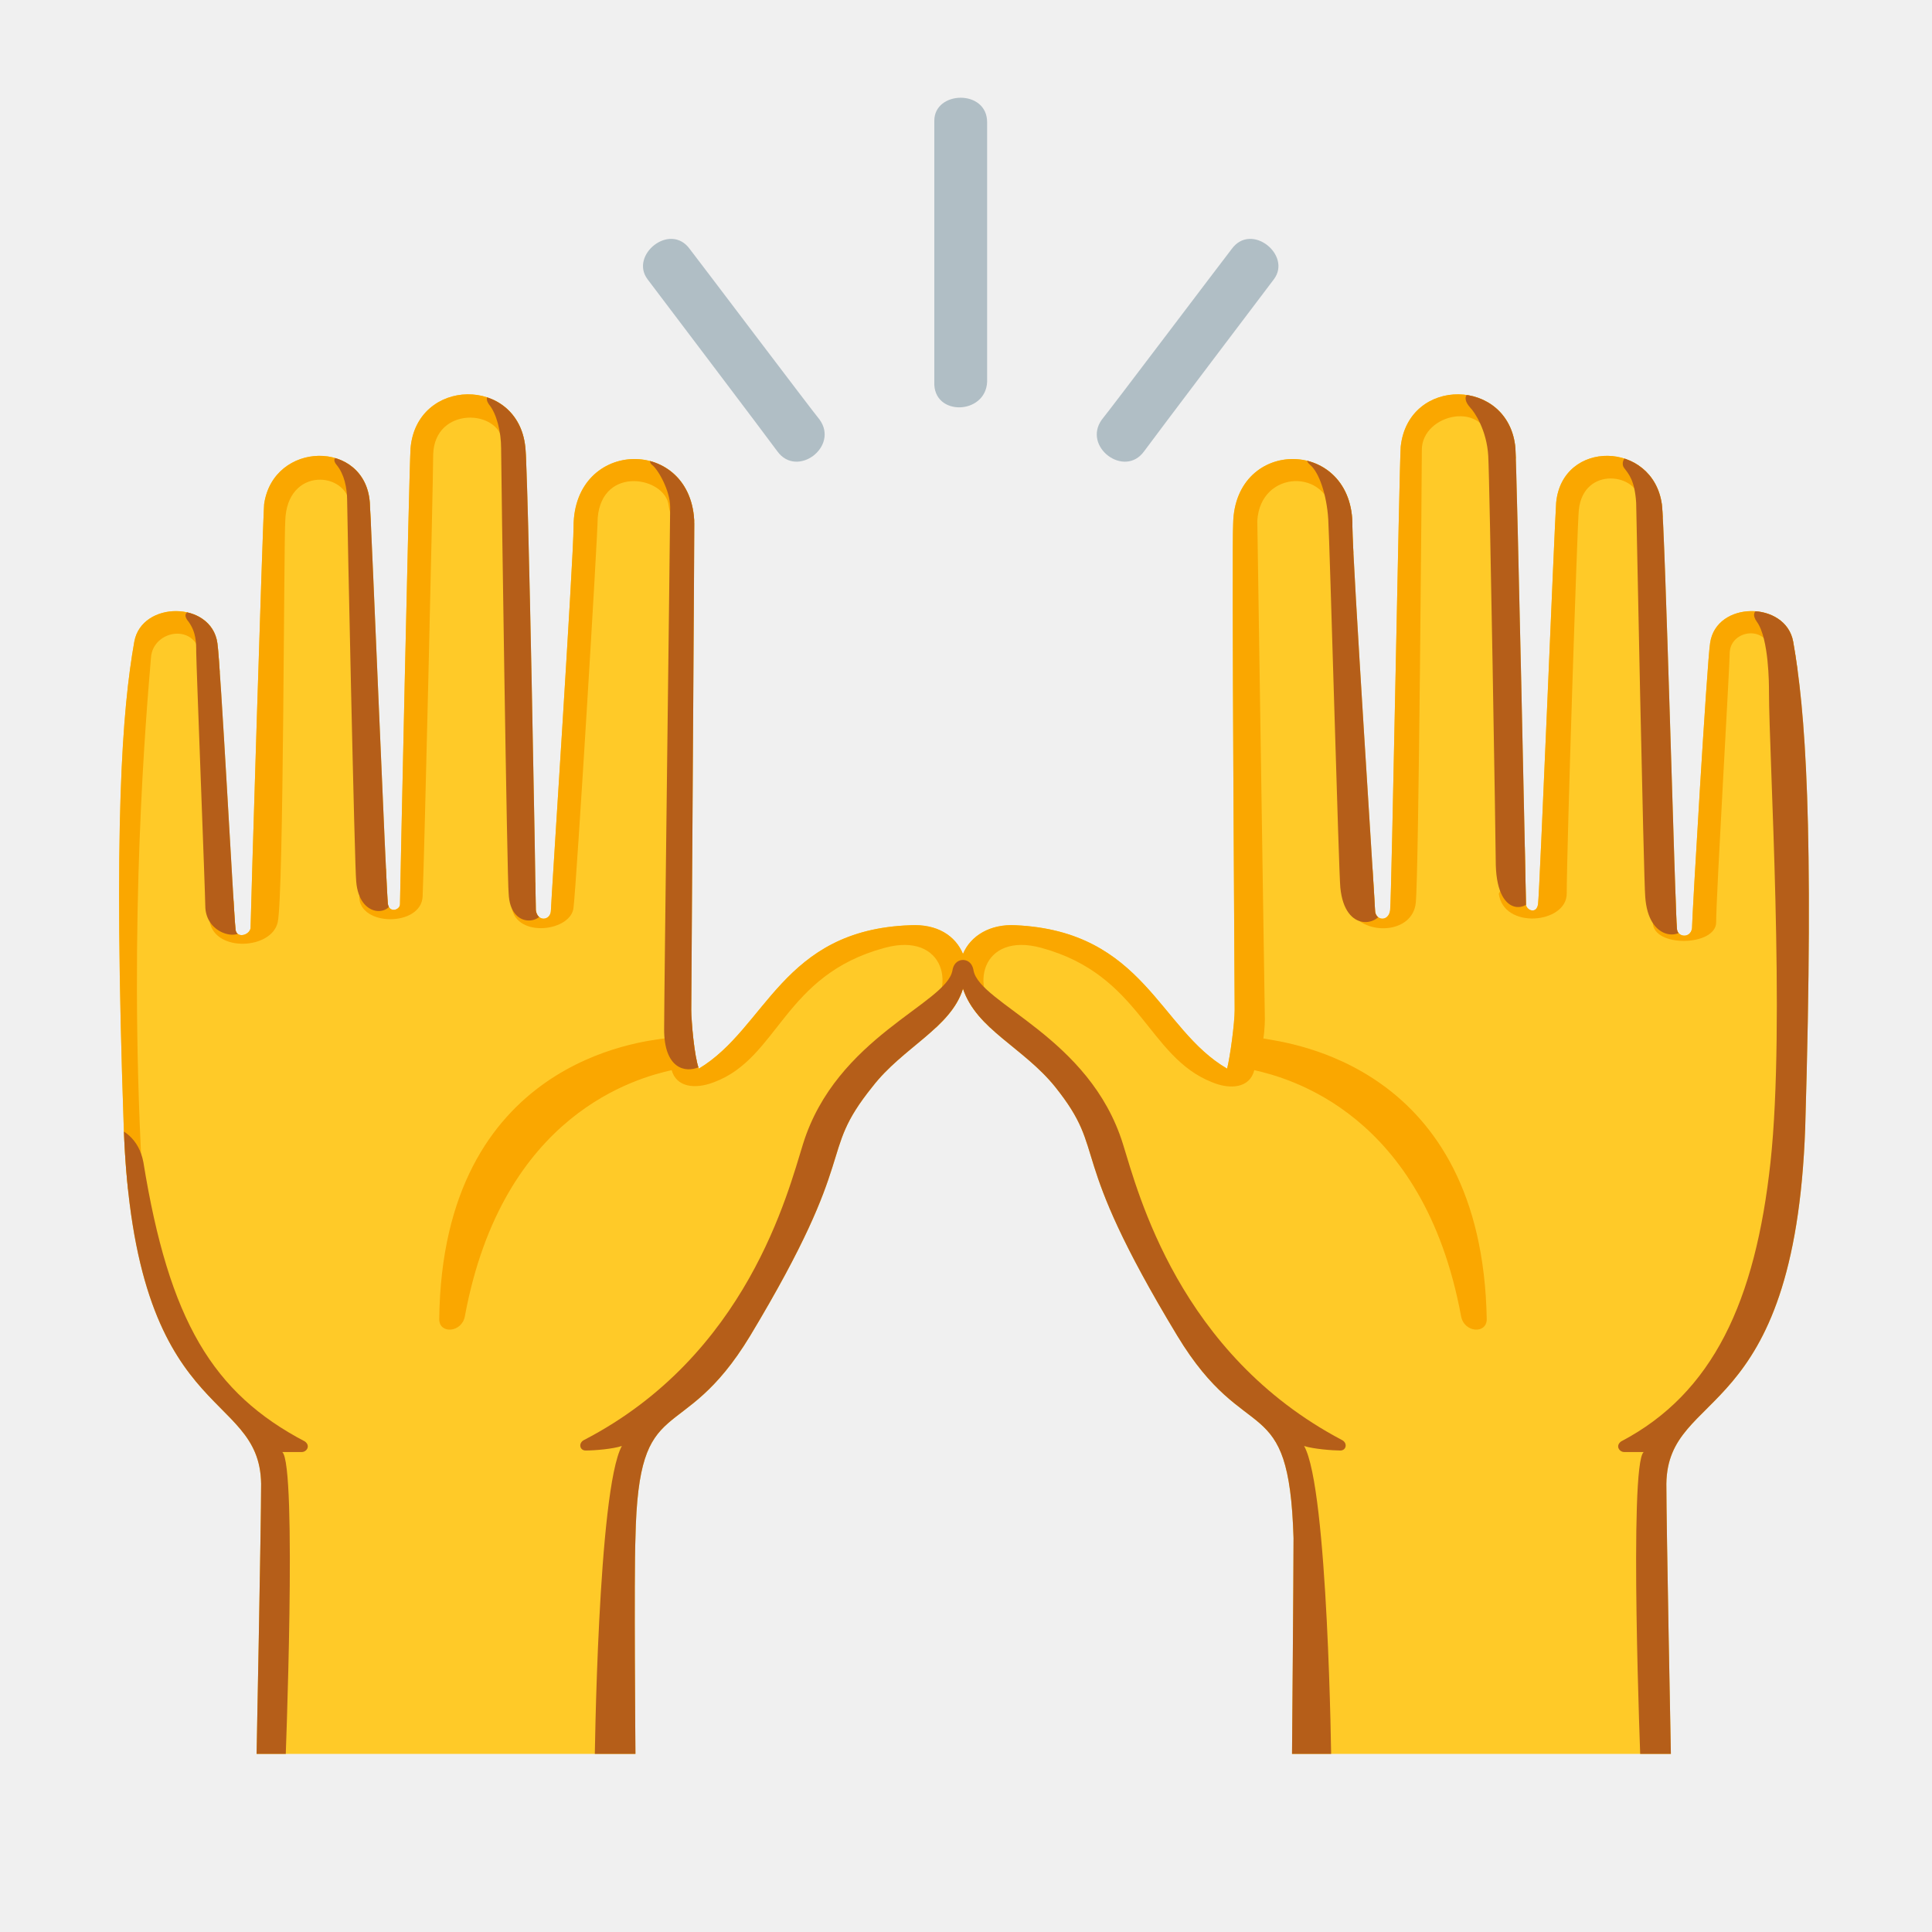
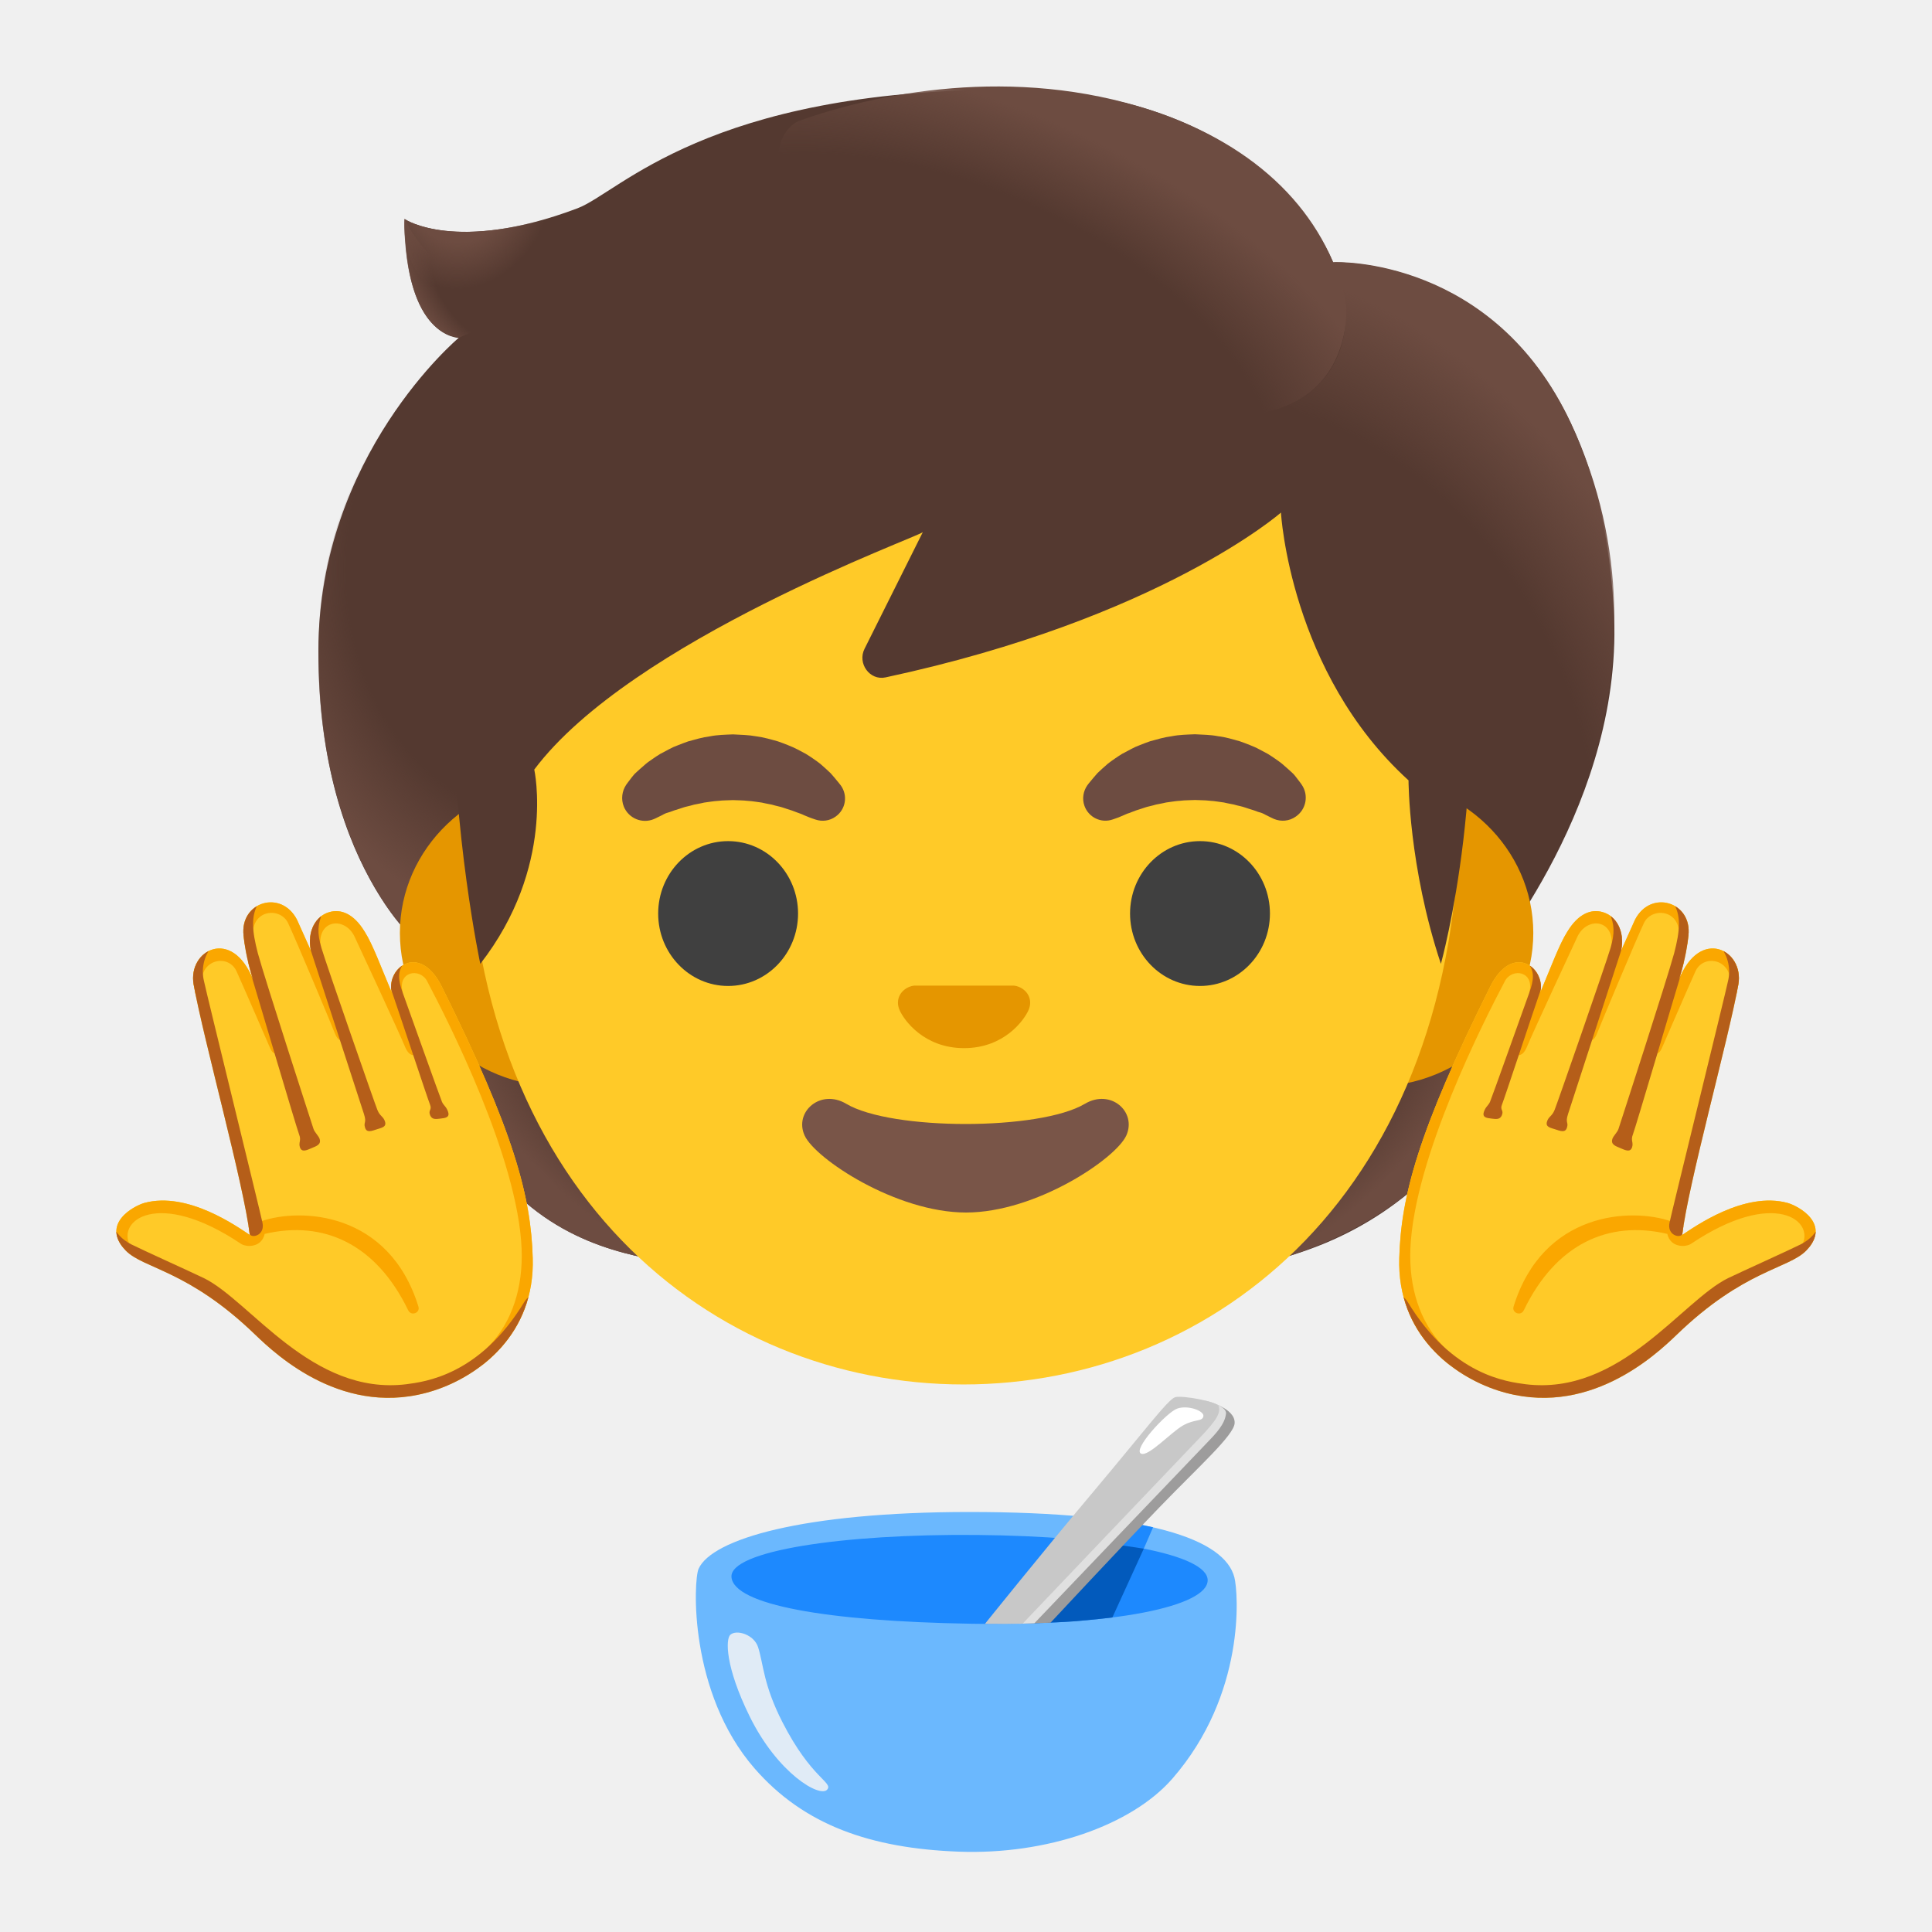
- <svg xmlns="http://www.w3.org/2000/svg" xmlns:xlink="http://www.w3.org/1999/xlink" version="1.1" id="Layer_2_00000169548220667960195140000007462843148822943873_" x="0px" y="0px" viewBox="0 0 128 128" style="enable-background:new 0 0 128 128;" xml:space="preserve">
-   <path style="fill:#FFCA28;" d="M110.4,98.3c0,2.7,0.3,17.9,0.3,17.9c-3.6,0-25.1,0-25.1,0s0.1-11.9,0.1-14.3  c-0.3-10-3.1-5.8-7.7-13.4c-7.5-12.4-4.5-12-8.1-16.5c-2.1-2.6-5.2-3.8-6.1-6.5c-0.8,2.6-4,3.9-6,6.5c-3.7,4.6-0.7,4.2-8.1,16.5  c-4.6,7.6-7.4,3.4-7.6,13.4c-0.1,2.4,0,14.3,0,14.3s-21.5,0-25.1,0c0,0,0.3-15.2,0.3-17.9c-0.1-6.4-8.4-3.8-9.1-23.6  C7.5,54.6,8.1,47,8.9,42.5c0.5-2.7,5.1-2.7,5.5,0.1c0.2,1.2,1.1,18.2,1.2,18.9c0,0.7,0.9,0.5,1,0c0-0.6,0.8-26.8,0.9-28.1  c0.6-4.2,6.7-4.3,7-0.1c0.1,1.3,1.1,26,1.2,26.6s0.8,0.4,0.8,0s0.6-28.6,0.7-30.2c0.4-4.7,7.1-4.8,7.6-0.1  c0.2,1.4,0.7,29.9,0.7,30.7c0.1,0.8,1,0.7,1,0c0-0.4,1.5-23.3,1.5-25.4c0-5.9,7.9-6,8-0.2c0,1.7-0.2,31.4-0.2,32.2s0.2,3.1,0.5,3.9  c4.5-2.7,5.5-9.2,14-9.5c1.8-0.1,3,0.7,3.5,1.9c0.5-1.2,1.8-2,3.5-1.9c8.5,0.4,9.5,6.9,14,9.5c0.2-0.8,0.5-3,0.5-3.9  s-0.2-30.6-0.1-32.2c0.1-5.8,8-5.7,7.9,0.2c0,2.1,1.5,25,1.5,25.4c0,0.7,0.9,0.8,1,0s0.6-29.2,0.7-30.7c0.5-4.7,7.2-4.6,7.6,0.1  c0.1,1.6,0.7,29.8,0.7,30.2s0.7,0.7,0.8,0c0.1-0.6,1.1-25.3,1.2-26.6c0.4-4.2,6.4-4.1,7,0.1c0.2,1.2,0.9,27.5,1,28.1  c0,0.6,0.9,0.7,1,0c0-0.7,1-17.7,1.2-18.9c0.4-2.8,5-2.8,5.5-0.1c0.8,4.5,1.4,12,0.8,32.2C118.9,94.5,110.5,91.9,110.4,98.3z" />
+ <svg xmlns="http://www.w3.org/2000/svg" xmlns:xlink="http://www.w3.org/1999/xlink" viewBox="-25.5 -4.3 179.0 179.0">
+   <style>.mark{fill:none;stroke:#FF3D71;stroke-width:4.2;paint-order:stroke;filter:drop-shadow(0 0 1.5px #fff);transform-box:fill-box;transform-origin:center;animation:mark 1.6s ease-in-out infinite}@keyframes mark{0%,100%{opacity:.45;transform:scale(.9)}50%{opacity:1;transform:scale(1.08)}}.hand{animation:tap 1.6s ease-in-out infinite}@keyframes tap{0%,100%{transform:translate(0,0)}50%{transform:translate(-2.5px,0)}}.spoon,.sip,.palm{transform-box:view-box}.spoon{animation:feed 1.6s ease-in-out infinite}@keyframes feed{0%,100%{transform:translate(5px,7px)}50%{transform:translate(0,0)}}.sip{animation:sip 2s ease-in-out infinite}@keyframes sip{0%,100%{transform:rotate(10deg)}50%{transform:rotate(-6deg)}}.palm{animation:twist .9s ease-in-out infinite alternate}@keyframes twist{from{transform:rotate(-14deg)}to{transform:rotate(14deg)}}.wave,.wag,.nod,.shake,.bow{transform-box:view-box}.wave{animation:wave 1s ease-in-out infinite alternate}@keyframes wave{from{transform:rotate(-16deg)}to{transform:rotate(14deg)}}.wag{animation:wag .5s ease-in-out infinite alternate}@keyframes wag{from{transform:rotate(-16deg)}to{transform:rotate(16deg)}}.nod{animation:nod 1s ease-in-out infinite}@keyframes nod{0%,100%{transform:translateY(0) rotate(0)}50%{transform:translateY(5px) rotate(0) scaleY(.97)}}.shake{animation:shake 1s ease-in-out infinite}@keyframes shake{0%,100%{transform:rotate(0)}25%{transform:rotate(-7deg)}75%{transform:rotate(7deg)}}.bow{animation:bow 2.2s ease-in-out infinite}@keyframes bow{0%,60%,100%{transform:rotate(0) translateY(0)}30%{transform:translateY(5px) rotate(0)}}.bubble{transform-box:fill-box;transform-origin:center;animation:bubble 2.4s ease-in infinite;opacity:0}@keyframes bubble{0%{opacity:0;transform:translate(0,0) scale(.6)}15%{opacity:1}100%{opacity:0;transform:translate(4px,-46px) scale(1.2)}}@media (prefers-reduced-motion:reduce){.mark,.hand,.spoon,.sip,.palm,.wave,.wag,.nod,.shake,.bow,.bubble{animation:none}}</style>
  <g>
-     <g>
-       <defs>
-         <path id="SVGID_1_" d="M110.4,98.3c0,2.7,0.3,17.9,0.3,17.9c-3.6,0-25.1,0-25.1,0s0.1-11.9,0.1-14.3c-0.3-10-3.1-5.8-7.7-13.4     c-7.5-12.4-4.5-12-8.1-16.5c-2.1-2.6-5.2-3.8-6.1-6.5c-0.8,2.6-4,3.9-6,6.5c-3.7,4.6-0.7,4.2-8.1,16.5c-4.6,7.6-7.4,3.4-7.6,13.4     c-0.1,2.4,0,14.3,0,14.3s-21.5,0-25.1,0c0,0,0.3-15.2,0.3-17.9c-0.1-6.4-8.4-3.8-9.1-23.6C7.5,54.6,8.1,47,8.9,42.5     c0.5-2.7,5.1-2.7,5.5,0.1c0.2,1.2,1.1,18.2,1.2,18.9c0,0.7,0.9,0.5,1,0c0-0.6,0.8-26.8,0.9-28.1c0.6-4.2,6.7-4.3,7-0.1     c0.1,1.3,1.1,26,1.2,26.6s0.8,0.4,0.8,0s0.6-28.6,0.7-30.2c0.4-4.7,7.1-4.8,7.6-0.1c0.2,1.4,0.7,29.9,0.7,30.7c0.1,0.8,1,0.7,1,0     c0-0.4,1.5-23.3,1.5-25.4c0-5.9,7.9-6,8-0.2c0,1.7-0.2,31.4-0.2,32.2s0.2,3.1,0.5,3.9c4.5-2.7,5.5-9.2,14-9.5     c1.8-0.1,3,0.7,3.5,1.9c0.5-1.2,1.8-2,3.5-1.9c8.5,0.4,9.5,6.9,14,9.5c0.2-0.8,0.5-3,0.5-3.9s-0.2-30.6-0.1-32.2     c0.1-5.8,8-5.7,7.9,0.2c0,2.1,1.5,25,1.5,25.4c0,0.7,0.9,0.8,1,0s0.6-29.2,0.7-30.7c0.5-4.7,7.2-4.6,7.6,0.1     c0.1,1.6,0.7,29.8,0.7,30.2s0.7,0.7,0.8,0c0.1-0.6,1.1-25.3,1.2-26.6c0.4-4.2,6.4-4.1,7,0.1c0.2,1.2,0.9,27.5,1,28.1     c0,0.6,0.9,0.7,1,0c0-0.7,1-17.7,1.2-18.9c0.4-2.8,5-2.8,5.5-0.1c0.8,4.5,1.4,12,0.8,32.2C118.9,94.5,110.5,91.9,110.4,98.3z" />
-       </defs>
-       <clipPath id="SVGID_00000132064898914616785590000005503933378243549573_">
-         <use xlink:href="#SVGID_1_" style="overflow:visible;" />
-       </clipPath>
-       <g style="clip-path:url(#SVGID_00000132064898914616785590000005503933378243549573_);">
-         <path style="fill:#FAA700;" d="M98.5,87.4c0,1-1.5,0.9-1.7-0.2c-2.5-13.5-11.5-15.8-13.7-16.3c-0.3,1.2-1.6,1.3-2.8,0.8     C76,70,75.6,64.6,69,62.8c-4-1.1-4.9,2.7-2.6,4.7l-2.6,1.9l-2.6-1.9c2.3-2,1.4-5.8-2.6-4.7c-6.7,1.8-7,7.3-11.3,8.9     c-1.3,0.5-2.5,0.3-2.8-0.8c-2.2,0.5-11.2,2.8-13.7,16.3c-0.2,1.1-1.7,1.2-1.7,0.2C29.3,70.2,42.7,69,44,68.8s12-11.4,12-11.4     l7.8,0.8l7.8-0.8c0,0,5.6,5.9,9.2,9.2l-1.5-32.7l3.2-5.5l7.2-0.2l1,10.3l-2.4-4.3c-0.3-3.2-4.8-3.1-5,0.3l0.5,33     c0,0,0,0.7-0.1,1.3C85.3,69.1,98.2,70.5,98.5,87.4z" />
-         <path style="fill:#FAA700;" d="M89.5,60.4c0.9,1.6,4.1,1.5,4.3-0.6c0.2-2,0.4-29,0.4-30c0-2.4,4.3-3.4,4.6-0.2c0,0,2.5,1.8,2.4,0     c0-1.8-0.8-5-4.6-4.8c-3.8,0.2-5.1,2.2-5.2,4.4s-0.1,27.7-0.1,27.7L89.5,60.4z" />
-         <path style="fill:#FAA700;" d="M99.3,59.2c0.3,2.4,4.5,2,4.5,0c0-3,0.7-24.5,0.8-25.4c0.3-3,4-2.4,4-0.6c0,1.7,2.6,1.3,2.5,0     s-1.2-4.1-4.4-4c-3.3,0.2-4.6,1.3-4.7,3.2s-0.7,23.2-0.7,23.2L99.3,59.2z" />
-         <path style="fill:#FAA700;" d="M109.5,61.1c0,1.7,4.2,1.6,4.2,0c0-1.8,0.9-17,0.9-17.9c0.1-1.5,2.5-1.8,2.7,0     c0.2,2.1,2.4,1.2,2.4,0.3s0-4.3-3.6-4.2s-4.4,2-4.4,3.4s-0.4,15.9-0.4,15.9L109.5,61.1z" />
-         <path style="fill:#FAA700;" d="M13.3,43.6c-0.2-2.4-3.2-1.9-3.3,0c-0.3,3.6-1.5,17.2-0.6,33.9c0.1,1.3-2.1,2.2-2.3,0.1     c-0.3-3.2-0.4-38.1-0.4-38.1l7.7-1.5l1.3,5.9l-1.8,1L13.3,43.6z" />
-         <path style="fill:#FAA700;" d="M13.9,61.1c0.4,2,4.1,1.8,4.5,0s0.4-25.3,0.5-26.6c0.1-3.6,4.1-3.3,4.3-1c0.2,2.1,2.3,1.4,2.2-0.2     c0-1.6-1.2-4.4-4.2-4.3s-5.5,2.4-5.5,4.6S16,59.2,16,59.2L13.9,61.1z" />
-         <path style="fill:#FAA700;" d="M23.8,59.4c0,2,4.1,2,4.2,0s0.7-27.6,0.7-29.3c0.1-3.2,4.4-3,4.6-0.8s2.6,1.5,2.6,0     c0-1.4-1-4.7-4.9-4.5s-5.1,2.8-5.2,4c-0.1,1.2,0,28.5,0,28.5L23.8,59.4z" />
-         <path style="fill:#FAA700;" d="M33.9,60.1c0.3,2.1,4,1.6,4.1,0c0.2-1.6,1.6-24.6,1.6-25.8c0.3-3.5,4.5-2.7,4.7-0.8     c0.3,2,2.2,1.3,2.3,0c0-1.3-1.4-4.7-4.5-4.5s-5,1.8-5.2,4s-1.1,25.1-1.1,25.1L33.9,60.1z" />
+     <g id="f_hairGroup_2_">
+       <path id="f_hair_4_" style="fill:#543930;" d="M28,15c-11.23,4.24-16,1-16,1c0,11,5,11,5,11S4,37.89,4,56   c0,21,10.49,28.22,10.49,28.22c0.54,0.56,1.41,1.83,1.41,1.83s0.3,1.53,0.29,2.31C16.12,93.84,16,100,22,106s13.19,6.22,16,7   c6.18,1.72,40.04,1.06,47.15,0.59c8.85-0.59,16.28-3.57,22.14-9.43c7.44-7.44,4.29-17.48,4.69-18.57   c0.4-1.1,13.12-15.62,12.03-33.58c-2-33-26-32-26-32S92,4,68,4C40,4,31.93,13.52,28,15z" />
+       <g id="f_hairHighlights_2_">
+         <radialGradient id="f_SVGID_1_" cx="628.717" cy="33.995" r="33.722" gradientTransform="matrix(-0.8776 0.4793 -0.3113 -0.57 643.6991 -187.9951)" gradientUnits="userSpaceOnUse">
+           <stop offset="0.728" style="stop-color:#6D4C41;stop-opacity:0" />
+           <stop offset="1" style="stop-color:#6D4C41" />
+         </radialGradient>
+         <path style="fill:url(#f_SVGID_1_);" d="M64.03,114.11c11.02,0.06,21.72,0.25,25.1-0.68c2.82-0.78,11.05-2.42,17.84-8.95    c5.12-4.93,6.23-11.84,4.57-17.96C111.36,85.84,64.03,114.11,64.03,114.11z" />
+         <radialGradient id="f_SVGID_2_" cx="46.755" cy="34.369" r="34.005" gradientTransform="matrix(0.8776 0.4793 0.3113 -0.57 -4.9738 90.8076)" gradientUnits="userSpaceOnUse">
+           <stop offset="0.728" style="stop-color:#6D4C41;stop-opacity:0" />
+           <stop offset="1" style="stop-color:#6D4C41" />
+         </radialGradient>
+         <path style="fill:url(#f_SVGID_2_);" d="M64.03,114.11C53.01,114.17,41.38,113.94,38,113c-2.82-0.78-10-1-16-7    s-5.88-12.16-5.81-17.64c0.01-0.69-0.22-1.95-0.28-2.25L16,86L64.03,114.11z" />
+         <radialGradient id="f_SVGID_3_" cx="26.619" cy="80.139" r="34.328" gradientTransform="matrix(0.0746 -0.9972 -0.8311 -0.0622 91.2358 79.3913)" gradientUnits="userSpaceOnUse">
+           <stop offset="0.699" style="stop-color:#6D4C41;stop-opacity:0" />
+           <stop offset="1" style="stop-color:#6D4C41" />
+         </radialGradient>
+         <path style="fill:url(#f_SVGID_3_);" d="M11.56,81.33c0,0,9.54-13.31,12.39-21.13c0.58-1.58,2.44-22.49,1.55-25.16    C23.84,30.02,21.76,23.41,17,27C7.99,35.55,4.49,45.1,4.07,53.75C3.33,68.96,8.89,78.19,11.56,81.33z" />
+       </g>
+     </g>
+     <g id="f_ears">
+       <path style="fill:#E59600;" d="M101.77,67.91H91.6H36.51H26.34c-8.13,0-14.79,6.4-14.79,14.23s6.65,14.23,14.79,14.23h10.17H91.6   h10.17c8.13,0,14.79-6.4,14.79-14.23S109.9,67.91,101.77,67.91z" />
+     </g>
+     <g id="f_head">
+       <path style="fill:#FFCA28;" d="M63.77,9.21L63.77,9.21L63.77,9.21c-23.86,0-45.96,25.07-45.96,61.14   c0,35.88,22.77,53.62,45.96,53.62s45.96-17.74,45.96-53.62C109.73,34.28,87.63,9.21,63.77,9.21z" />
+     </g>
+     <path id="f_nose" style="fill:#E59600;" d="M68.89,87.13c-0.14-0.06-0.28-0.09-0.42-0.11h-9.3c-0.14,0.02-0.28,0.05-0.42,0.11  c-0.84,0.34-1.31,1.21-0.91,2.14s2.25,3.54,5.98,3.54c3.73,0,5.58-2.61,5.98-3.54C70.2,88.34,69.73,87.47,68.89,87.13z" />
+     <g id="f_eyebrows">
+       <path style="fill:#6D4C41;" d="M32.51,68.42c0,0,0.17-0.25,0.5-0.67c0.09-0.1,0.16-0.21,0.28-0.34c0.14-0.14,0.31-0.28,0.48-0.44   c0.18-0.15,0.37-0.32,0.57-0.5c0.2-0.17,0.41-0.3,0.63-0.46c0.22-0.15,0.45-0.31,0.7-0.46c0.26-0.14,0.52-0.28,0.79-0.42   c0.27-0.15,0.56-0.28,0.87-0.39c0.3-0.12,0.61-0.24,0.93-0.35c0.65-0.18,1.32-0.38,2.02-0.47c0.7-0.14,1.42-0.15,2.14-0.18   c0.72,0.04,1.44,0.05,2.14,0.18c0.7,0.09,1.38,0.29,2.02,0.47c0.32,0.11,0.63,0.23,0.93,0.35c0.3,0.12,0.59,0.24,0.87,0.39   c0.27,0.14,0.54,0.29,0.79,0.42c0.25,0.15,0.48,0.31,0.7,0.46c0.22,0.16,0.43,0.29,0.62,0.45c0.18,0.16,0.36,0.32,0.52,0.46   c0.16,0.15,0.31,0.28,0.44,0.41c0.13,0.14,0.24,0.27,0.34,0.39c0.4,0.47,0.61,0.75,0.61,0.75c0.67,0.93,0.46,2.22-0.47,2.88   c-0.56,0.41-1.26,0.49-1.88,0.28l-0.38-0.13c0,0-0.25-0.09-0.65-0.26c-0.1-0.04-0.2-0.1-0.32-0.14c-0.13-0.04-0.25-0.09-0.39-0.14   c-0.27-0.11-0.58-0.22-0.92-0.32c-0.17-0.05-0.34-0.12-0.52-0.17c-0.19-0.04-0.37-0.09-0.57-0.14c-0.1-0.03-0.19-0.05-0.29-0.08   c-0.1-0.02-0.2-0.04-0.31-0.06c-0.21-0.03-0.41-0.09-0.62-0.13c-0.43-0.05-0.86-0.14-1.31-0.16c-0.45-0.06-0.9-0.04-1.36-0.07   c-0.46,0.03-0.91,0.01-1.36,0.07c-0.45,0.02-0.88,0.11-1.31,0.16c-0.21,0.04-0.41,0.1-0.62,0.13c-0.1,0.02-0.21,0.04-0.31,0.06   c-0.1,0.03-0.19,0.05-0.29,0.08c-0.19,0.05-0.38,0.1-0.57,0.14c-0.18,0.05-0.35,0.12-0.52,0.17c-0.17,0.05-0.33,0.1-0.48,0.15   c-0.13,0.05-0.26,0.09-0.38,0.14c-0.12,0.04-0.24,0.08-0.36,0.11c-0.13,0.05-0.27,0.13-0.38,0.19c-0.47,0.24-0.75,0.36-0.75,0.36   c-1.08,0.45-2.33-0.06-2.78-1.15C32.02,69.75,32.13,68.99,32.51,68.42z" />
+       <path style="fill:#6D4C41;" d="M92.55,71.58c0,0-0.28-0.12-0.75-0.36c-0.11-0.06-0.25-0.14-0.38-0.19   c-0.12-0.03-0.23-0.07-0.36-0.11c-0.12-0.04-0.25-0.09-0.38-0.14c-0.15-0.05-0.32-0.1-0.48-0.15c-0.17-0.05-0.34-0.12-0.52-0.17   c-0.18-0.05-0.37-0.1-0.57-0.14c-0.1-0.03-0.19-0.05-0.29-0.08c-0.1-0.02-0.2-0.04-0.31-0.06c-0.21-0.03-0.41-0.09-0.62-0.13   c-0.43-0.05-0.86-0.14-1.31-0.16c-0.45-0.06-0.9-0.04-1.36-0.07c-0.46,0.03-0.91,0.01-1.36,0.07c-0.45,0.02-0.88,0.11-1.31,0.16   c-0.21,0.04-0.41,0.1-0.62,0.13c-0.1,0.02-0.21,0.04-0.31,0.06c-0.1,0.03-0.19,0.05-0.29,0.08c-0.19,0.05-0.38,0.1-0.57,0.14   c-0.18,0.05-0.35,0.12-0.52,0.17c-0.34,0.1-0.65,0.21-0.92,0.32c-0.14,0.05-0.26,0.11-0.39,0.14c-0.12,0.05-0.22,0.1-0.32,0.14   c-0.39,0.18-0.64,0.26-0.64,0.26l-0.37,0.13c-1.08,0.38-2.25-0.19-2.63-1.27c-0.23-0.66-0.1-1.36,0.27-1.89c0,0,0.2-0.28,0.61-0.75   c0.1-0.12,0.21-0.25,0.34-0.39c0.13-0.13,0.29-0.26,0.44-0.41c0.16-0.14,0.34-0.3,0.52-0.46c0.19-0.16,0.4-0.29,0.62-0.45   c0.22-0.15,0.45-0.31,0.7-0.46c0.26-0.14,0.52-0.28,0.79-0.42c0.27-0.15,0.56-0.28,0.86-0.39c0.3-0.12,0.61-0.24,0.93-0.35   c0.65-0.18,1.32-0.38,2.02-0.47c0.7-0.14,1.42-0.15,2.14-0.18c0.72,0.04,1.44,0.04,2.14,0.18c0.7,0.08,1.38,0.29,2.02,0.47   c0.32,0.11,0.63,0.23,0.93,0.35c0.3,0.12,0.59,0.24,0.86,0.39c0.27,0.14,0.54,0.29,0.79,0.42c0.25,0.15,0.48,0.31,0.7,0.46   c0.22,0.16,0.43,0.29,0.63,0.46c0.2,0.17,0.39,0.34,0.57,0.5c0.17,0.16,0.34,0.3,0.48,0.44c0.12,0.13,0.2,0.24,0.28,0.34   c0.33,0.41,0.5,0.67,0.5,0.67c0.66,0.97,0.41,2.29-0.56,2.95C93.95,71.79,93.18,71.84,92.55,71.58z" />
+     </g>
+     <g id="f_eyes">
+       <ellipse style="fill:#404040;" cx="41.96" cy="80.34" rx="6.48" ry="6.71" />
+       <ellipse style="fill:#404040;" cx="85.68" cy="80.34" rx="6.48" ry="6.71" />
+     </g>
+     <path id="f_mouth" style="fill:#795548;" d="M75.01,97.97c-4.19,2.49-17.91,2.49-22.1,0c-2.4-1.43-4.86,0.76-3.86,2.94  c0.98,2.15,8.47,7.13,14.95,7.13s13.87-4.98,14.85-7.13C79.84,98.72,77.42,96.54,75.01,97.97z" />
+     <g id="f_hairGroup_1_">
+       <path id="f_hair" style="fill:#543930;" d="M64,7C44.19,7,28.92,18.32,21.7,36.48c-2.9,7.29-5.26,15.05-5.26,22.89   C16.44,73,19,85,19,85c7-9,5-18,5-18c9-12,35.82-21.64,36-22c-0.01,0.02-5.4,10.81-5.4,10.81c-0.68,1.35,0.48,2.97,1.95,2.65   C82,53,93.18,43.19,93.18,43.19S94,58,105,68c0,0,0,8,3,17c0,0,5-18,1.58-37.28c-2.25-12.66-9.52-24.83-20.04-32.67   C82.15,9.54,73.15,7,64,7z" />
+       <g id="f_hairHighlights">
+         <radialGradient id="f_SVGID_4_" cx="172.221" cy="61.128" r="46.468" gradientTransform="matrix(-0.9378 -0.3944 -0.2182 0.5285 236.4617 66.99)" gradientUnits="userSpaceOnUse">
+           <stop offset="0.699" style="stop-color:#6D4C41;stop-opacity:0" />
+           <stop offset="1" style="stop-color:#6D4C41" />
+         </radialGradient>
+         <path style="fill:url(#f_SVGID_4_);" d="M81.19,5.93c9.95,3.28,16.06,9.58,17.95,17.49c0.56,2.32,0.15,23.66-41.22-0.97    c-15.39-9.16-11.18-14.9-9.38-15.55C55.58,4.37,68.35,1.7,81.19,5.93z" />
+         <radialGradient id="f_SVGID_5_" cx="161.283" cy="92.173" r="48.129" gradientTransform="matrix(0.5235 0.852 0.6321 -0.3884 -48.207 -37.2646)" gradientUnits="userSpaceOnUse">
+           <stop offset="0.699" style="stop-color:#6D4C41;stop-opacity:0" />
+           <stop offset="1" style="stop-color:#6D4C41" />
+         </radialGradient>
+         <path style="fill:url(#f_SVGID_5_);" d="M116.24,79.21c0,0,14.72-20.84,3.79-44.33C112.9,19.58,98.42,19.93,98,20    c0,0,1.57,3.84,1.01,6.77c-0.95,5-5.11,6.44-5.11,6.44C110.28,43.19,104.7,68.74,116.24,79.21z" />
+         <radialGradient id="f_SVGID_6_" cx="183.604" cy="211.352" r="8.742" gradientTransform="matrix(0.9968 0.0796 0.0943 -1.182 -185.8959 247.3334)" gradientUnits="userSpaceOnUse">
+           <stop offset="0.58" style="stop-color:#6D4C41" />
+           <stop offset="1" style="stop-color:#6D4C41;stop-opacity:0" />
+         </radialGradient>
+         <path style="fill:url(#f_SVGID_6_);" d="M27.28,15.27c-10.55,3.77-15.23,0.81-15.26,0.73c-0.32,1.23,0.37,8.7,6.9,6.37    C21.73,21.35,27.25,15.62,27.28,15.27z" />
+         <radialGradient id="f_SVGID_7_" cx="340.305" cy="96.032" r="7.22" gradientTransform="matrix(0.6211 -0.7838 -1.2436 -0.9854 -70.4253 384.055)" gradientUnits="userSpaceOnUse">
+           <stop offset="0.702" style="stop-color:#6D4C41;stop-opacity:0" />
+           <stop offset="1" style="stop-color:#6D4C41" />
+         </radialGradient>
+         <path style="fill:url(#f_SVGID_7_);" d="M11.98,15.99c0,0.01-0.01,0.03-0.01,0.06c0,0,0,0,0,0C11.94,17.22,11.96,26.18,17,27    l7.61-3.35c-9.49-0.19-12.62-7.69-12.62-7.69S11.98,15.98,11.98,15.99z" />
      </g>
    </g>
  </g>
-   <g>
-     <g>
-       <defs>
-         <path id="SVGID_00000096045112294132284580000017024087748029761710_" d="M110.4,98.3c0,2.7,0.3,17.9,0.3,17.9     c-3.6,0-25.1,0-25.1,0s0.1-11.9,0.1-14.3c-0.3-10-3.1-5.8-7.7-13.4c-7.5-12.4-4.5-12-8.1-16.5c-2.1-2.6-5.2-3.8-6.1-6.5     c-0.8,2.6-4,3.9-6,6.5c-3.7,4.6-0.7,4.2-8.1,16.5c-4.6,7.6-7.4,3.4-7.6,13.4c-0.1,2.4,0,14.3,0,14.3s-21.5,0-25.1,0     c0,0,0.3-15.2,0.3-17.9c-0.1-6.4-8.4-3.8-9.1-23.6C7.5,54.6,8.1,47,8.9,42.5c0.5-2.7,5.1-2.7,5.5,0.1c0.2,1.2,1.1,18.2,1.2,18.9     c0,0.7,0.9,0.5,1,0c0-0.6,0.8-26.8,0.9-28.1c0.6-4.2,6.7-4.3,7-0.1c0.1,1.3,1.1,26,1.2,26.6s0.8,0.4,0.8,0s0.6-28.6,0.7-30.2     c0.4-4.7,7.1-4.8,7.6-0.1c0.2,1.4,0.7,29.9,0.7,30.7c0.1,0.8,1,0.7,1,0c0-0.4,1.5-23.3,1.5-25.4c0-5.9,7.9-6,8-0.2     c0,1.7-0.2,31.4-0.2,32.2s0.2,3.1,0.5,3.9c4.5-2.7,5.5-9.2,14-9.5c1.8-0.1,3,0.7,3.5,1.9c0.5-1.2,1.8-2,3.5-1.9     c8.5,0.4,9.5,6.9,14,9.5c0.2-0.8,0.5-3,0.5-3.9s-0.2-30.6-0.1-32.2c0.1-5.8,8-5.7,7.9,0.2c0,2.1,1.5,25,1.5,25.4     c0,0.7,0.9,0.8,1,0s0.6-29.2,0.7-30.7c0.5-4.7,7.2-4.6,7.6,0.1c0.1,1.6,0.7,29.8,0.7,30.2s0.7,0.7,0.8,0     c0.1-0.6,1.1-25.3,1.2-26.6c0.4-4.2,6.4-4.1,7,0.1c0.2,1.2,0.9,27.5,1,28.1c0,0.6,0.9,0.7,1,0c0-0.7,1-17.7,1.2-18.9     c0.4-2.8,5-2.8,5.5-0.1c0.8,4.5,1.4,12,0.8,32.2C118.9,94.5,110.5,91.9,110.4,98.3z" />
-       </defs>
-       <clipPath id="SVGID_00000175315129199439344700000004832878553144095884_">
-         <use xlink:href="#SVGID_00000096045112294132284580000017024087748029761710_" style="overflow:visible;" />
-       </clipPath>
-       <g style="clip-path:url(#SVGID_00000175315129199439344700000004832878553144095884_);">
-         <path style="fill:#B55E19;" d="M88.8,96.1c-0.5,0-1.8-0.1-2.4-0.3c1.6,2.8,1.8,21,1.8,21h-3.8L63.8,67.1l-20.6,49.7h-3.8     c0,0,0.2-18.1,1.8-21c-0.6,0.2-1.8,0.3-2.4,0.3c-0.4,0-0.5-0.5-0.1-0.7C49.5,89.8,52.2,79,53.2,75.8c2.2-7.1,9.5-9.3,9.9-11.5     c0.1-0.6,0.5-0.7,0.7-0.7s0.6,0.1,0.7,0.7c0.4,2.2,7.7,4.4,9.9,11.5c1,3.2,3.7,13.9,14.5,19.6C89.3,95.6,89.2,96.1,88.8,96.1z" />
-         <path style="fill:#B55E19;" d="M18.9,117.1c0,0,0.8-20.1-0.2-20.9c0.5,0,1,0,1.3,0s0.6-0.4,0.2-0.7c-6.1-3.2-9-8-10.7-18.5     c-0.3-1.6-1.4-2.2-2.1-2.4c-0.4,0,0.8,14,0.8,14l6.6,28.4L18.9,117.1z" />
-         <path style="fill:#B55E19;" d="M108.7,117.1c0,0-0.8-20.1,0.2-20.9c-0.5,0-1,0-1.3,0s-0.6-0.4-0.2-0.7c6.1-3.2,8.9-9.3,9.9-18.5     s-0.1-26.8-0.1-31.2c0-0.4,0-3.5-0.8-4.6c-1.3-1.8,4.6-1.1,4.9,2.8c0.7,8.3-0.3,42.6-0.3,42.6l-8.3,30.4L108.7,117.1z" />
-         <path style="fill:#B55E19;" d="M108.5,30.3c-0.7-0.5-1.2,0.3-0.9,0.7s0.7,0.8,0.8,2.3c0,0,0.5,25.1,0.6,26.1c0.2,3,2.4,2.8,2.6,2     c0.3-1.2,0.2-30.6,0.2-30.6L108.5,30.3z" />
-         <path style="fill:#B55E19;" d="M97.7,26c-0.3-0.1-1,0.2-0.3,1c0.3,0.3,1.1,1.5,1.2,3.2s0.5,26,0.5,27.1c0.1,3.8,2.5,3,2.5,1.8     V28.9L98.7,26H97.7z" />
-         <path style="fill:#B55E19;" d="M87.4,30.3c-0.4-0.4-1.2,0-0.6,0.5s1.1,2,1.2,3.6s0.7,23.5,0.8,24.4c0.3,3.1,2.7,2.5,2.8,1.4     c0.1-1.1-0.8-26.7-0.8-26.7l-2.3-3.8L87.4,30.3z" />
-         <path style="fill:#B55E19;" d="M46.3,70.7c-0.9,0.4-2.3,0.1-2.3-2.5c0-2.2,0.4-33.6,0.4-34.6c0-1.1-0.8-2.5-1.2-2.8     s0.1-1.1,0.8-0.6s3.2,2.9,3.2,2.9v35.8L46.3,70.7z" />
-         <path style="fill:#B55E19;" d="M33.3,26.3c-0.5-0.4-1.4-0.2-0.9,0.5c0.5,0.6,0.8,1.8,0.8,2.9s0.4,28.8,0.5,29.5     c0.1,2.4,2.3,2,2.3,1c0-2,0.5-31.4,0.5-31.4L33.3,26.3z" />
-         <path style="fill:#B55E19;" d="M23,30.3c-0.3-0.2-1.2-0.1-0.7,0.5s0.7,1.5,0.7,2.4s0.5,24.5,0.6,25.2c0.2,2.5,2.4,2.3,2.4,1.1     c0-1.1-0.6-28.3-0.6-28.3L23,30.3z" />
-         <path style="fill:#B55E19;" d="M13.4,40.7c-0.7-0.4-1.5-0.2-0.9,0.5c0.5,0.7,0.5,1.4,0.5,2c0,0.7,0.6,16.1,0.6,16.8     c0,2,2.5,2.4,2.5,1.4c0-1.5-0.8-20.7-0.8-20.7H13.4z" />
+   <g class="palm" style="transform-origin:116px 124px">
+     <g transform="translate(116 124) rotate(18) scale(0.42 0.42) translate(-64 -118)">
+       <path style="fill:#FFCA28;" d="M86.3,76c2-2.5,10-13.4,19.9-13.9c2.5-0.1,10.7,1.4,7.2,8.7c-2.5,5.1-11.8,8.3-21.5,26.6  c-3,5.6-13,23.8-33.7,23.8c-10.4,0-25-4.9-29.7-21.1c-3.8-12.9-4.7-27.7,0.6-63.2c1.6-10.6,10.2-7.8,10.9-2.2  c0.5-5.9,0.7-11.3,1.5-14.4c1.1-4.8,3.6-6.5,6-6.6c3.1-0.2,6.1,2.4,6.6,6.8c0.4-3.6,0.7-6.4,0.8-7.4c1.2-7.5,10.8-7.7,12.3-0.3  c0.7,3.3,1,6.6,1,9.9C69,10.1,79.9,12,81,19.6C82.7,32.1,84.1,65.1,86.3,76z" />
+       <g>
+         <g>
+           <defs>
+             <path id="l0_SVGID_1_" d="M86.3,76c2-2.5,10-13.4,19.9-13.9c2.5-0.1,10.7,1.4,7.2,8.7c-2.5,5.1-11.8,8.3-21.5,26.6     c-3,5.6-13,23.8-33.7,23.8c-10.4,0-25-4.9-29.7-21.1c-3.8-12.9-4.7-27.7,0.6-63.2c1.6-10.6,10.2-7.8,10.9-2.2     c0.5-5.9,0.7-11.3,1.5-14.4c1.1-4.8,3.6-6.5,6-6.6c3.1-0.2,6.1,2.4,6.6,6.8c0.4-3.6,0.7-6.4,0.8-7.4c1.2-7.5,10.8-7.7,12.3-0.3     c0.7,3.3,1,6.6,1,9.9C69,10.1,79.9,12,81,19.6C82.7,32.1,84.1,65.1,86.3,76z" />
+           </defs>
+           <clipPath id="l0_SVGID_00000171715205281531753850000009097488748867859389_">
+             <use xlink:href="#l0_SVGID_1_" style="overflow:visible;" />
+           </clipPath>
+           <g style="clip-path:url(#l0_SVGID_00000171715205281531753850000009097488748867859389_);">
+             <path style="fill:#FAA700;" d="M88.8,77.2c-0.9,1.2-4.1,2.3-5.7-0.4c-13.3,1.1-22.7,9.7-24.9,25.8c-0.2,1.5-2.4,1.4-2.4-0.1     c-0.3-21.9,17.9-28.8,27.3-28.6c1.6,0,2.8,0.1,3.7,0.3c15.2-22.2,27.9-13.9,28.5-9.8c0.8,5.1-3.6,7.5-3.2,5.7     C113.4,64,102.5,59.8,88.8,77.2z" />
+             <path style="fill:#FAA700;" d="M65.5,14.9c-0.8-7.4-8-5.9-8.5-1.7c-0.5,3.9-2.2,24.3-2.3,26.3c-0.1,1.9-0.9,2.1-1.6,2     C51.9,41.4,54,12.4,54,11.9c0.1-1.2,1.3-6.2,6.6-6.1s7.7,3,7.7,6.1S65.8,17,65.5,14.9z" />
+             <path style="fill:#FAA700;" d="M51.9,21c-0.8-6.6-7.1-5.6-7.9-0.6c-0.1,0.7-2.9,23.8-3.1,26.7c-0.2,2.5-1.4,2.5-2.3,2.4     c-1-0.1,1.5-29.5,1.7-31.4c0.1-1,1-6.6,6.8-6.5s6.5,5.4,6.5,5.4S52,22.6,51.9,21z" />
+             <path style="fill:#FAA700;" d="M37.7,35.6c-0.3-4.9-5.3-4.1-5.9-0.8c-1.7,9.8-7,43.3-1.6,62.6c2.3,8.2,6.9,14.6,13.3,18.1     c5.8,3.1,1.7,7.5-0.1,6.8c-22.9-8.7-21.3-36-21.4-37.5c-0.2-4.9,4.7-49.5,4.7-49.8c0-1.2,2.6-7.1,8-6.8c5.4,0.3,4.5,4.5,4.5,4.5     S37.8,36.3,37.7,35.6z" />
+             <path style="fill:#FAA700;" d="M79.5,21.4c-0.6-6.8-7.9-6.2-8.4-1.6c-0.4,3.6-1.7,17.3-1.8,18.3c-0.1,1-0.3,1.6-1.2,1.7     c-0.9,0.2-0.4-19.4-0.4-19.5s0.8-8.5,6.4-8.7s8,4.9,8.1,8.1C82.3,23.1,79.5,21.4,79.5,21.4z" />
+           </g>
+         </g>
+       </g>
+       <g>
+         <g>
+           <defs>
+             <path id="l0_SVGID_00000175300100572523897990000004686104931233500336_" d="M86.3,76c2-2.5,10-13.4,19.9-13.9     c2.5-0.1,10.7,1.4,7.2,8.7c-2.5,5.1-11.8,8.3-21.5,26.6c-3,5.6-13,23.8-33.7,23.8c-10.4,0-25-4.9-29.7-21.1     c-3.8-12.9-4.7-27.7,0.6-63.2c1.6-10.6,10.2-7.8,10.9-2.2c0.5-5.9,0.7-11.3,1.5-14.4c1.1-4.8,3.6-6.5,6-6.6     c3.1-0.2,6.1,2.4,6.6,6.8c0.4-3.6,0.7-6.4,0.8-7.4c1.2-7.5,10.8-7.7,12.3-0.3c0.7,3.3,1,6.6,1,9.9C69,10.1,79.9,12,81,19.6     C82.7,32.1,84.1,65.1,86.3,76z" />
+           </defs>
+           <clipPath id="l0_SVGID_00000170255163307657326840000017067206339424796605_">
+             <use xlink:href="#l0_SVGID_00000175300100572523897990000004686104931233500336_" style="overflow:visible;" />
+           </clipPath>
+           <g style="clip-path:url(#l0_SVGID_00000170255163307657326840000017067206339424796605_);">
+             <path style="fill:#B55E19;" d="M65.4,17.4c0.3,6.1,0.3,39.9,0.3,40.7c0,0.8-0.6,1.8-0.6,2.5c0,1.3,1.1,1.3,2.3,1.4     c1.2,0.1,2.4,0.3,2.4-1c0-1.1-0.8-1.3-0.7-2.7c0.1-1.4-0.8-34.3-0.8-35.8s0.9-14.4-3.9-16.8c-2.4-1.2-4.4,0-2.9,1     C64.4,8.9,65.1,12.5,65.4,17.4z" />
+             <path style="fill:#B55E19;" d="M51.7,20.7c0.1,3.5-0.6,37.1-0.7,37.8c-0.1,1.5-0.8,1.7-0.8,2.9c0,1.3,1.1,1.1,2.3,1.1     c1.1,0,2.3,0.1,2.3-1.1c0-1.4-0.7-0.8-0.7-3c0-1.5,0-35,0-38c0-5.4-0.5-6.5-2.4-8.2c-2-1.8-3.8,0-2.6,1.2     C50.9,15.5,51.6,17.2,51.7,20.7z" />
+             <path style="fill:#B55E19;" d="M37.7,35.6c-0.1,2.9-0.7,24.7-0.8,25.6s-0.6,1.3-0.6,2.5c0,1.3,1,1.1,2,0.9s1.9-0.3,2-1.4     c0.1-1.3-0.8-0.9-0.7-2.3s0.2-21.1,0.3-26.2c0-2.1-0.7-5.1-2.1-6.1c-1.4-1.1-4-0.1-2.4,0.9C37.4,30.7,37.8,32.7,37.7,35.6z" />
+             <path style="fill:#B55E19;" d="M114.3,64.9c-0.1,1.5-0.8,3.3-2.5,5s-10.6,9.8-12.9,12C90.7,89.8,84.3,114,63.6,118     c-3.9,0.7-15.9,3.2-30.3-9.2c-2.1-1.8-3.7-0.4-2.4,1.4c9.8,13.1,22.9,12.5,32.6,12.2s21.5-7.6,26.9-15.8s27.1-38.8,27.1-38.8     L114.3,64.9z" />
+             <path style="fill:#B55E19;" d="M87.7,71.3c0,0-1.1,3.8-1.5,4.7c-0.4,0.9-3.1,1-3.4-1.7s-3.9-52.1-4.2-54.7     c-0.2-2.6-1.6-5.2-4-6.7c-1.8-1.1,0.3-3.1,1.7-2.4c1.3,0.8,7.3,2.3,7.8,11.7C84.7,31.6,87.7,71.3,87.7,71.3z" />
+           </g>
+         </g>
      </g>
    </g>
  </g>
-   <g>
-     <path style="fill:#B0BEC5;" d="M61.9,8c0-2,3.5-2.1,3.5,0.1c0,1.1,0,16.5,0,17.2c-0.1,2.2-3.6,2.3-3.5,0C61.9,24.4,61.9,8,61.9,8z" />
-     <path style="fill:#B0BEC5;" d="M42.9,18.5c-1.2-1.6,1.5-3.8,2.8-2c0.7,0.9,8.1,10.7,8.6,11.3c1.3,1.8-1.5,3.9-2.8,2.1   C51,29.2,42.9,18.5,42.9,18.5z" />
-     <path style="fill:#B0BEC5;" d="M84.4,18.5c1.2-1.6-1.5-3.8-2.8-2c-0.7,0.9-8.1,10.7-8.6,11.3c-1.3,1.8,1.5,3.9,2.8,2.1   C76.3,29.2,84.4,18.5,84.4,18.5z" />
+   <g class="palm" style="transform-origin:12px 124px">
+     <g transform="translate(12 124) rotate(-18) scale(-0.42 0.42) translate(-64 -118)">
+       <path style="fill:#FFCA28;" d="M86.3,76c2-2.5,10-13.4,19.9-13.9c2.5-0.1,10.7,1.4,7.2,8.7c-2.5,5.1-11.8,8.3-21.5,26.6  c-3,5.6-13,23.8-33.7,23.8c-10.4,0-25-4.9-29.7-21.1c-3.8-12.9-4.7-27.7,0.6-63.2c1.6-10.6,10.2-7.8,10.9-2.2  c0.5-5.9,0.7-11.3,1.5-14.4c1.1-4.8,3.6-6.5,6-6.6c3.1-0.2,6.1,2.4,6.6,6.8c0.4-3.6,0.7-6.4,0.8-7.4c1.2-7.5,10.8-7.7,12.3-0.3  c0.7,3.3,1,6.6,1,9.9C69,10.1,79.9,12,81,19.6C82.7,32.1,84.1,65.1,86.3,76z" />
+       <g>
+         <g>
+           <defs>
+             <path id="l1_SVGID_1_" d="M86.3,76c2-2.5,10-13.4,19.9-13.9c2.5-0.1,10.7,1.4,7.2,8.7c-2.5,5.1-11.8,8.3-21.5,26.6     c-3,5.6-13,23.8-33.7,23.8c-10.4,0-25-4.9-29.7-21.1c-3.8-12.9-4.7-27.7,0.6-63.2c1.6-10.6,10.2-7.8,10.9-2.2     c0.5-5.9,0.7-11.3,1.5-14.4c1.1-4.8,3.6-6.5,6-6.6c3.1-0.2,6.1,2.4,6.6,6.8c0.4-3.6,0.7-6.4,0.8-7.4c1.2-7.5,10.8-7.7,12.3-0.3     c0.7,3.3,1,6.6,1,9.9C69,10.1,79.9,12,81,19.6C82.7,32.1,84.1,65.1,86.3,76z" />
+           </defs>
+           <clipPath id="l1_SVGID_00000171715205281531753850000009097488748867859389_">
+             <use xlink:href="#l1_SVGID_1_" style="overflow:visible;" />
+           </clipPath>
+           <g style="clip-path:url(#l1_SVGID_00000171715205281531753850000009097488748867859389_);">
+             <path style="fill:#FAA700;" d="M88.8,77.2c-0.9,1.2-4.1,2.3-5.7-0.4c-13.3,1.1-22.7,9.7-24.9,25.8c-0.2,1.5-2.4,1.4-2.4-0.1     c-0.3-21.9,17.9-28.8,27.3-28.6c1.6,0,2.8,0.1,3.7,0.3c15.2-22.2,27.9-13.9,28.5-9.8c0.8,5.1-3.6,7.5-3.2,5.7     C113.4,64,102.5,59.8,88.8,77.2z" />
+             <path style="fill:#FAA700;" d="M65.5,14.9c-0.8-7.4-8-5.9-8.5-1.7c-0.5,3.9-2.2,24.3-2.3,26.3c-0.1,1.9-0.9,2.1-1.6,2     C51.9,41.4,54,12.4,54,11.9c0.1-1.2,1.3-6.2,6.6-6.1s7.7,3,7.7,6.1S65.8,17,65.5,14.9z" />
+             <path style="fill:#FAA700;" d="M51.9,21c-0.8-6.6-7.1-5.6-7.9-0.6c-0.1,0.7-2.9,23.8-3.1,26.7c-0.2,2.5-1.4,2.5-2.3,2.4     c-1-0.1,1.5-29.5,1.7-31.4c0.1-1,1-6.6,6.8-6.5s6.5,5.4,6.5,5.4S52,22.6,51.9,21z" />
+             <path style="fill:#FAA700;" d="M37.7,35.6c-0.3-4.9-5.3-4.1-5.9-0.8c-1.7,9.8-7,43.3-1.6,62.6c2.3,8.2,6.9,14.6,13.3,18.1     c5.8,3.1,1.7,7.5-0.1,6.8c-22.9-8.7-21.3-36-21.4-37.5c-0.2-4.9,4.7-49.5,4.7-49.8c0-1.2,2.6-7.1,8-6.8c5.4,0.3,4.5,4.5,4.5,4.5     S37.8,36.3,37.7,35.6z" />
+             <path style="fill:#FAA700;" d="M79.5,21.4c-0.6-6.8-7.9-6.2-8.4-1.6c-0.4,3.6-1.7,17.3-1.8,18.3c-0.1,1-0.3,1.6-1.2,1.7     c-0.9,0.2-0.4-19.4-0.4-19.5s0.8-8.5,6.4-8.7s8,4.9,8.1,8.1C82.3,23.1,79.5,21.4,79.5,21.4z" />
+           </g>
+         </g>
+       </g>
+       <g>
+         <g>
+           <defs>
+             <path id="l1_SVGID_00000175300100572523897990000004686104931233500336_" d="M86.3,76c2-2.5,10-13.4,19.9-13.9     c2.5-0.1,10.7,1.4,7.2,8.7c-2.5,5.1-11.8,8.3-21.5,26.6c-3,5.6-13,23.8-33.7,23.8c-10.4,0-25-4.9-29.7-21.1     c-3.8-12.9-4.7-27.7,0.6-63.2c1.6-10.6,10.2-7.8,10.9-2.2c0.5-5.9,0.7-11.3,1.5-14.4c1.1-4.8,3.6-6.5,6-6.6     c3.1-0.2,6.1,2.4,6.6,6.8c0.4-3.6,0.7-6.4,0.8-7.4c1.2-7.5,10.8-7.7,12.3-0.3c0.7,3.3,1,6.6,1,9.9C69,10.1,79.9,12,81,19.6     C82.7,32.1,84.1,65.1,86.3,76z" />
+           </defs>
+           <clipPath id="l1_SVGID_00000170255163307657326840000017067206339424796605_">
+             <use xlink:href="#l1_SVGID_00000175300100572523897990000004686104931233500336_" style="overflow:visible;" />
+           </clipPath>
+           <g style="clip-path:url(#l1_SVGID_00000170255163307657326840000017067206339424796605_);">
+             <path style="fill:#B55E19;" d="M65.4,17.4c0.3,6.1,0.3,39.9,0.3,40.7c0,0.8-0.6,1.8-0.6,2.5c0,1.3,1.1,1.3,2.3,1.4     c1.2,0.1,2.4,0.3,2.4-1c0-1.1-0.8-1.3-0.7-2.7c0.1-1.4-0.8-34.3-0.8-35.8s0.9-14.4-3.9-16.8c-2.4-1.2-4.4,0-2.9,1     C64.4,8.9,65.1,12.5,65.4,17.4z" />
+             <path style="fill:#B55E19;" d="M51.7,20.7c0.1,3.5-0.6,37.1-0.7,37.8c-0.1,1.5-0.8,1.7-0.8,2.9c0,1.3,1.1,1.1,2.3,1.1     c1.1,0,2.3,0.1,2.3-1.1c0-1.4-0.7-0.8-0.7-3c0-1.5,0-35,0-38c0-5.4-0.5-6.5-2.4-8.2c-2-1.8-3.8,0-2.6,1.2     C50.9,15.5,51.6,17.2,51.7,20.7z" />
+             <path style="fill:#B55E19;" d="M37.7,35.6c-0.1,2.9-0.7,24.7-0.8,25.6s-0.6,1.3-0.6,2.5c0,1.3,1,1.1,2,0.9s1.9-0.3,2-1.4     c0.1-1.3-0.8-0.9-0.7-2.3s0.2-21.1,0.3-26.2c0-2.1-0.7-5.1-2.1-6.1c-1.4-1.1-4-0.1-2.4,0.9C37.4,30.7,37.8,32.7,37.7,35.6z" />
+             <path style="fill:#B55E19;" d="M114.3,64.9c-0.1,1.5-0.8,3.3-2.5,5s-10.6,9.8-12.9,12C90.7,89.8,84.3,114,63.6,118     c-3.9,0.7-15.9,3.2-30.3-9.2c-2.1-1.8-3.7-0.4-2.4,1.4c9.8,13.1,22.9,12.5,32.6,12.2s21.5-7.6,26.9-15.8s27.1-38.8,27.1-38.8     L114.3,64.9z" />
+             <path style="fill:#B55E19;" d="M87.7,71.3c0,0-1.1,3.8-1.5,4.7c-0.4,0.9-3.1,1-3.4-1.7s-3.9-52.1-4.2-54.7     c-0.2-2.6-1.6-5.2-4-6.7c-1.8-1.1,0.3-3.1,1.7-2.4c1.3,0.8,7.3,2.3,7.8,11.7C84.7,31.6,87.7,71.3,87.7,71.3z" />
+           </g>
+         </g>
+       </g>
+     </g>
+   </g>
+   <g class="" style="transform-origin:64px 146px">
+     <g transform="translate(64 146) rotate(0) scale(0.42 0.42) translate(-64 -64)">
+       <path style="fill:#6BB8FE;" d="M5.01,52.21c-1.14,2.55-2.24,27.27,12.35,44.04c10.89,12.51,25.62,17.63,45.02,18.36  s38.13-5.78,47.13-16.09c16.25-18.63,14.55-41.06,13.7-44.4c-2.15-8.46-19.07-14.44-58.56-14.44C27.93,39.7,7.93,45.68,5.01,52.21z" />
+       <path style="fill:#1D89FE;" d="M93.71,49.99c0.41-0.1,8.04,0.74,8.19,0.64s3.37-7.58,3.37-7.58s-2.87-0.6-4.25-0.86  C99.64,41.95,93.71,49.99,93.71,49.99z" />
+       <path style="fill:#E0EBF6;" d="M33.39,100.91c-1.57,1.89-10.9-3.51-17.11-16.13c-5.44-11.05-5.3-17.05-4.28-18  c1.34-1.25,5.26-0.09,6.15,2.76c1.2,3.84,1.16,8.29,5.35,16.49C29.87,98.5,34.73,99.3,33.39,100.91z" />
+       <path style="fill:#1D89FE;" d="M12.27,54.07c0.56,6.06,20.79,9.72,52.79,10.26c32,0.54,52.25-3.92,52.25-9.59s-21.2-9.72-50.9-9.99  S11.73,48.27,12.27,54.07z" />
+       <path style="fill:#025ABC;" d="M96.29,62.95l6.93-15.18l-8.85-1.32l-11.22,1.73l-7.41,16.08c0,0,7.41-0.11,11.82-0.44  C91.97,63.48,96.29,62.95,96.29,62.95z" />
+       <path style="fill:#9D9C9C;" d="M82.64,64.11c0,0,15.36-16.48,24.07-25.5s16.4-15.86,16.55-18.52c0.19-3.42-6.34-4.91-6.34-4.91  L75.74,60.97l-1.09,3.27c0,0,2.96,0.08,4.43,0C80.57,64.16,82.64,64.11,82.64,64.11z" />
+       <path style="fill:#E0E0E0;" d="M116.78,15.12c0,0,4.79,1.05,4.58,2.87c-0.27,2.36-2.18,4.35-4.52,6.76S79.08,64.23,79.08,64.23  l-3.37,0.1l-0.4-1.72L116.78,15.12z" />
+       <path style="fill:#C8C8C8;" d="M68.18,64.36c0,0,12.73-15.86,23.86-29.09s16.53-20.44,18.09-20.91s9.33,0.99,9.61,1.98  c0.4,1.38-0.12,2.77-4.17,6.97c-4.05,4.2-39.07,41-39.07,41s-1.81,0.06-3.58,0.07S68.18,64.36,68.18,64.36z" />
+       <path style="fill:#FFFFFF;" d="M110.57,16.88c-2.3,0.83-9.94,9.08-7.93,9.94c1.62,0.7,6.58-4.72,9.22-6.22c2.64-1.5,4.22-0.79,4.5-2  C116.65,17.38,112.93,16.02,110.57,16.88z" />
+     </g>
  </g>
</svg>
